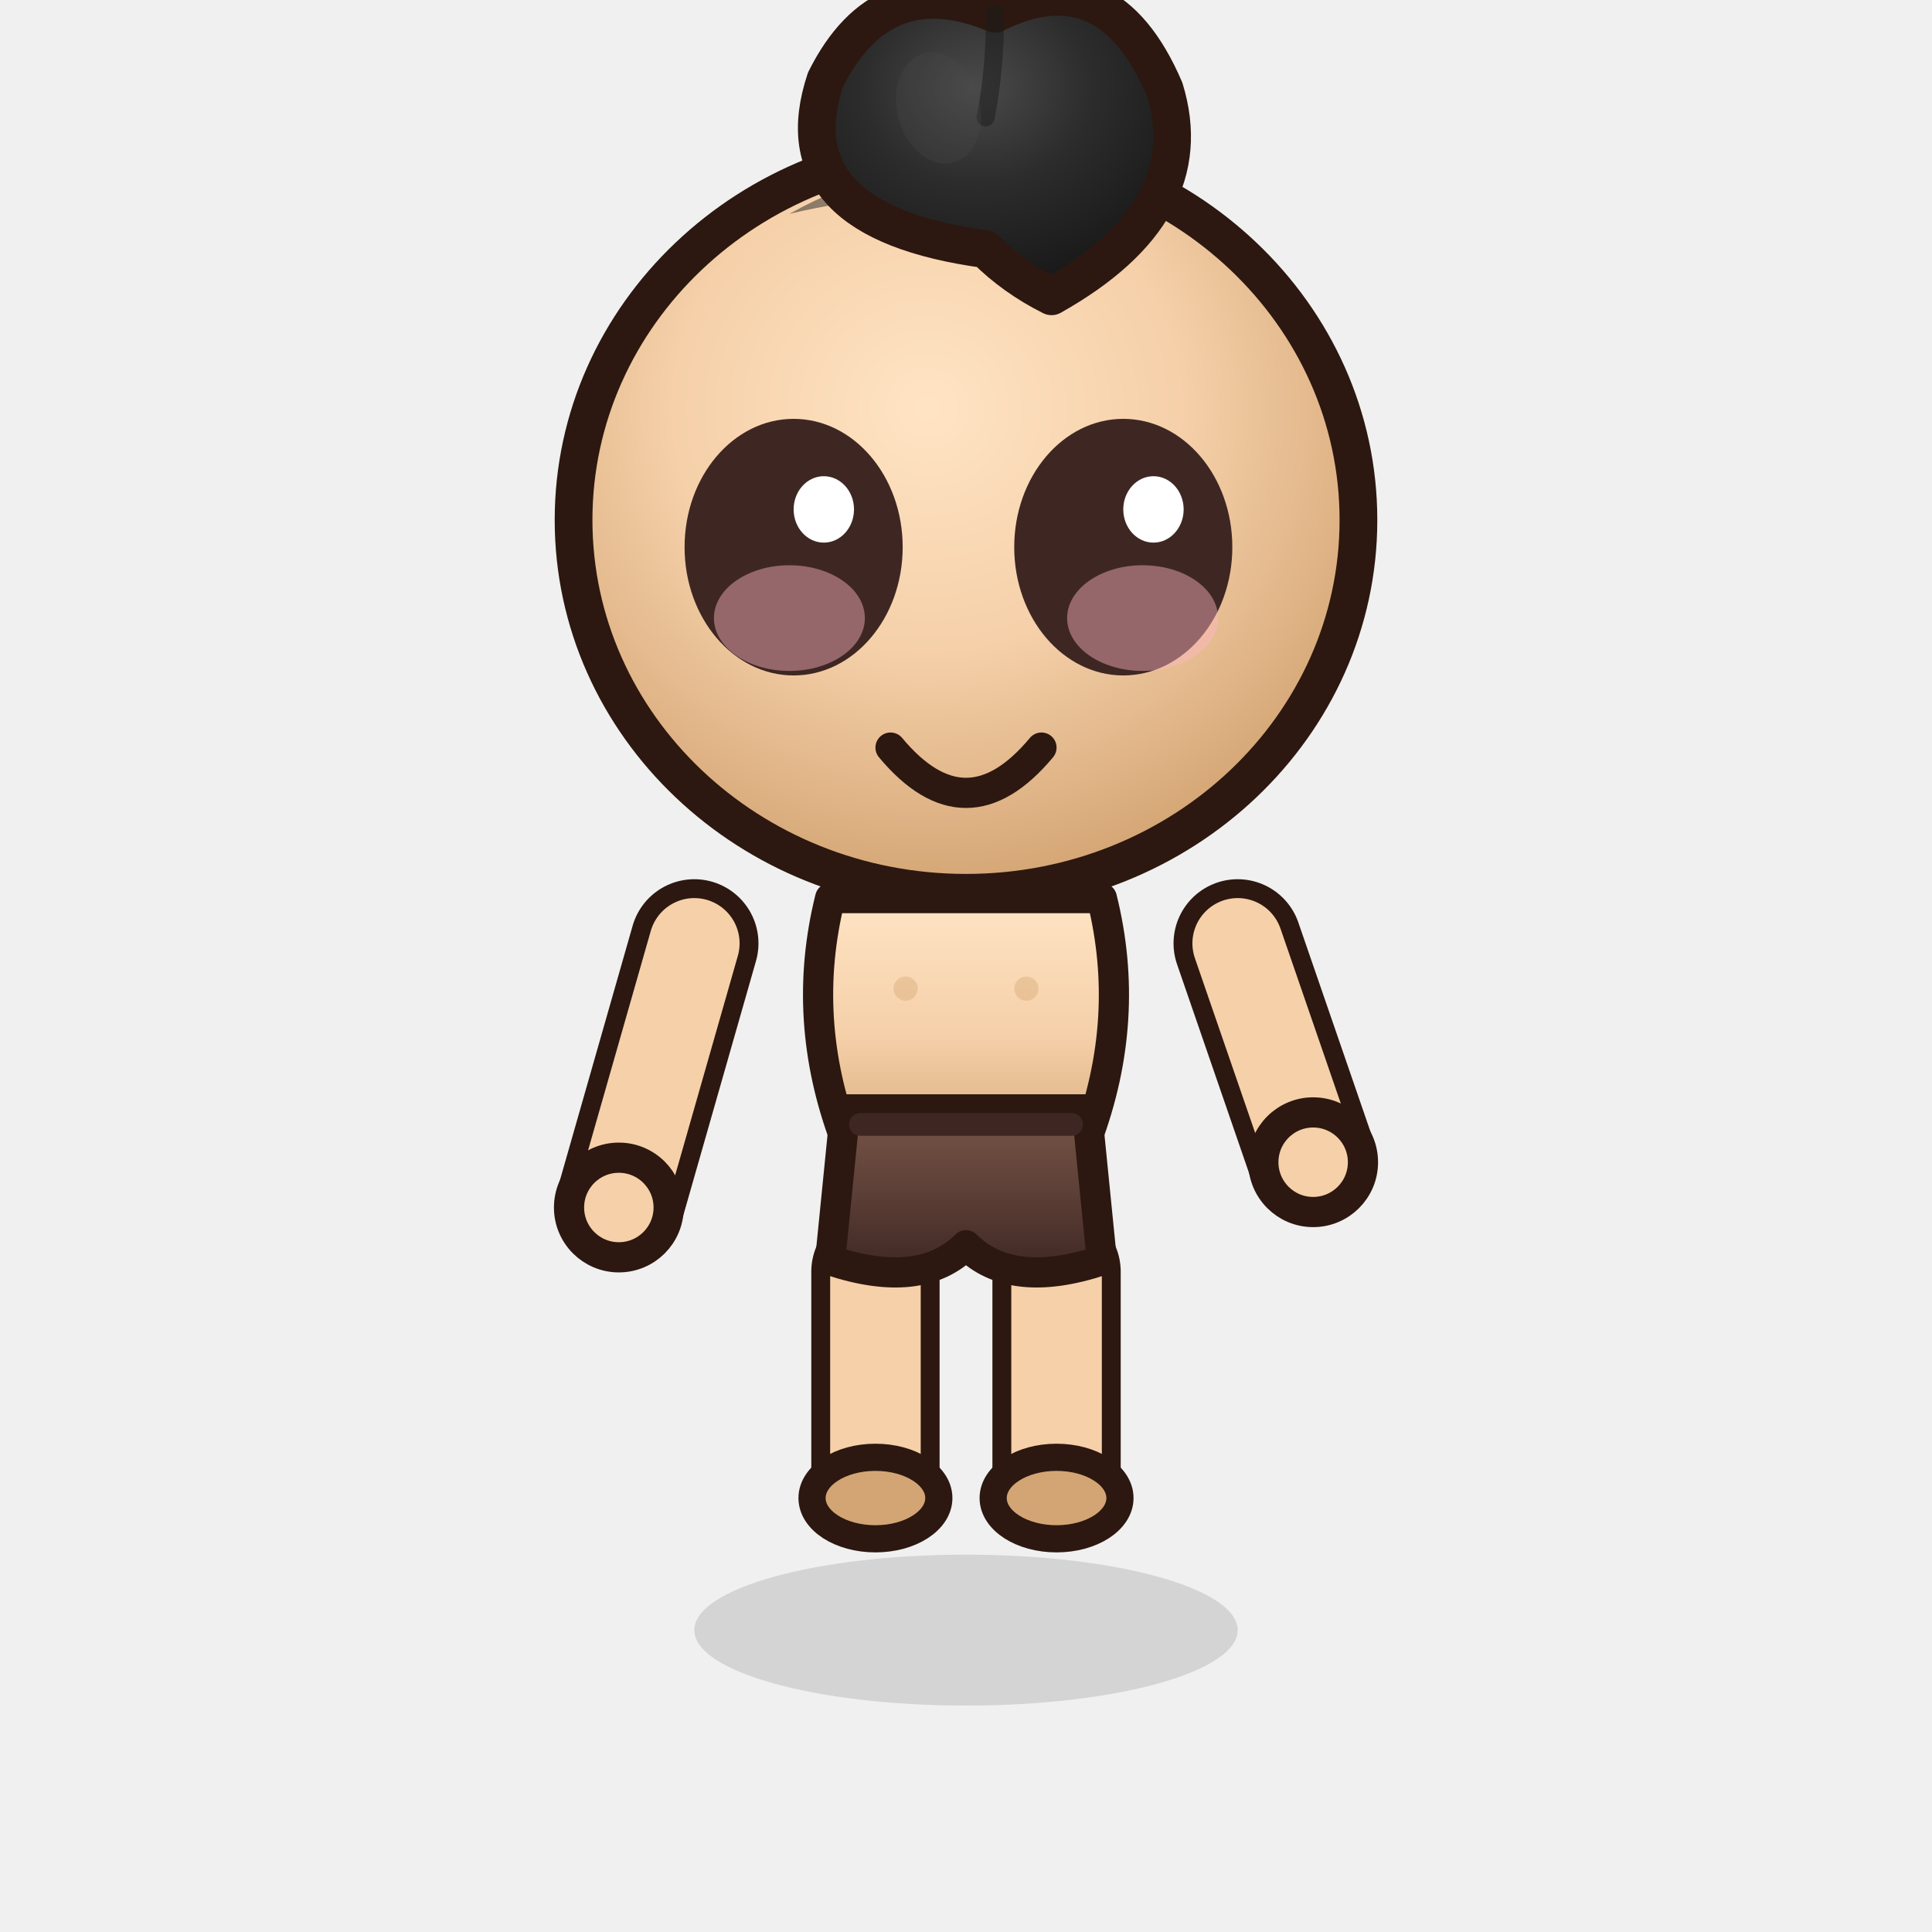
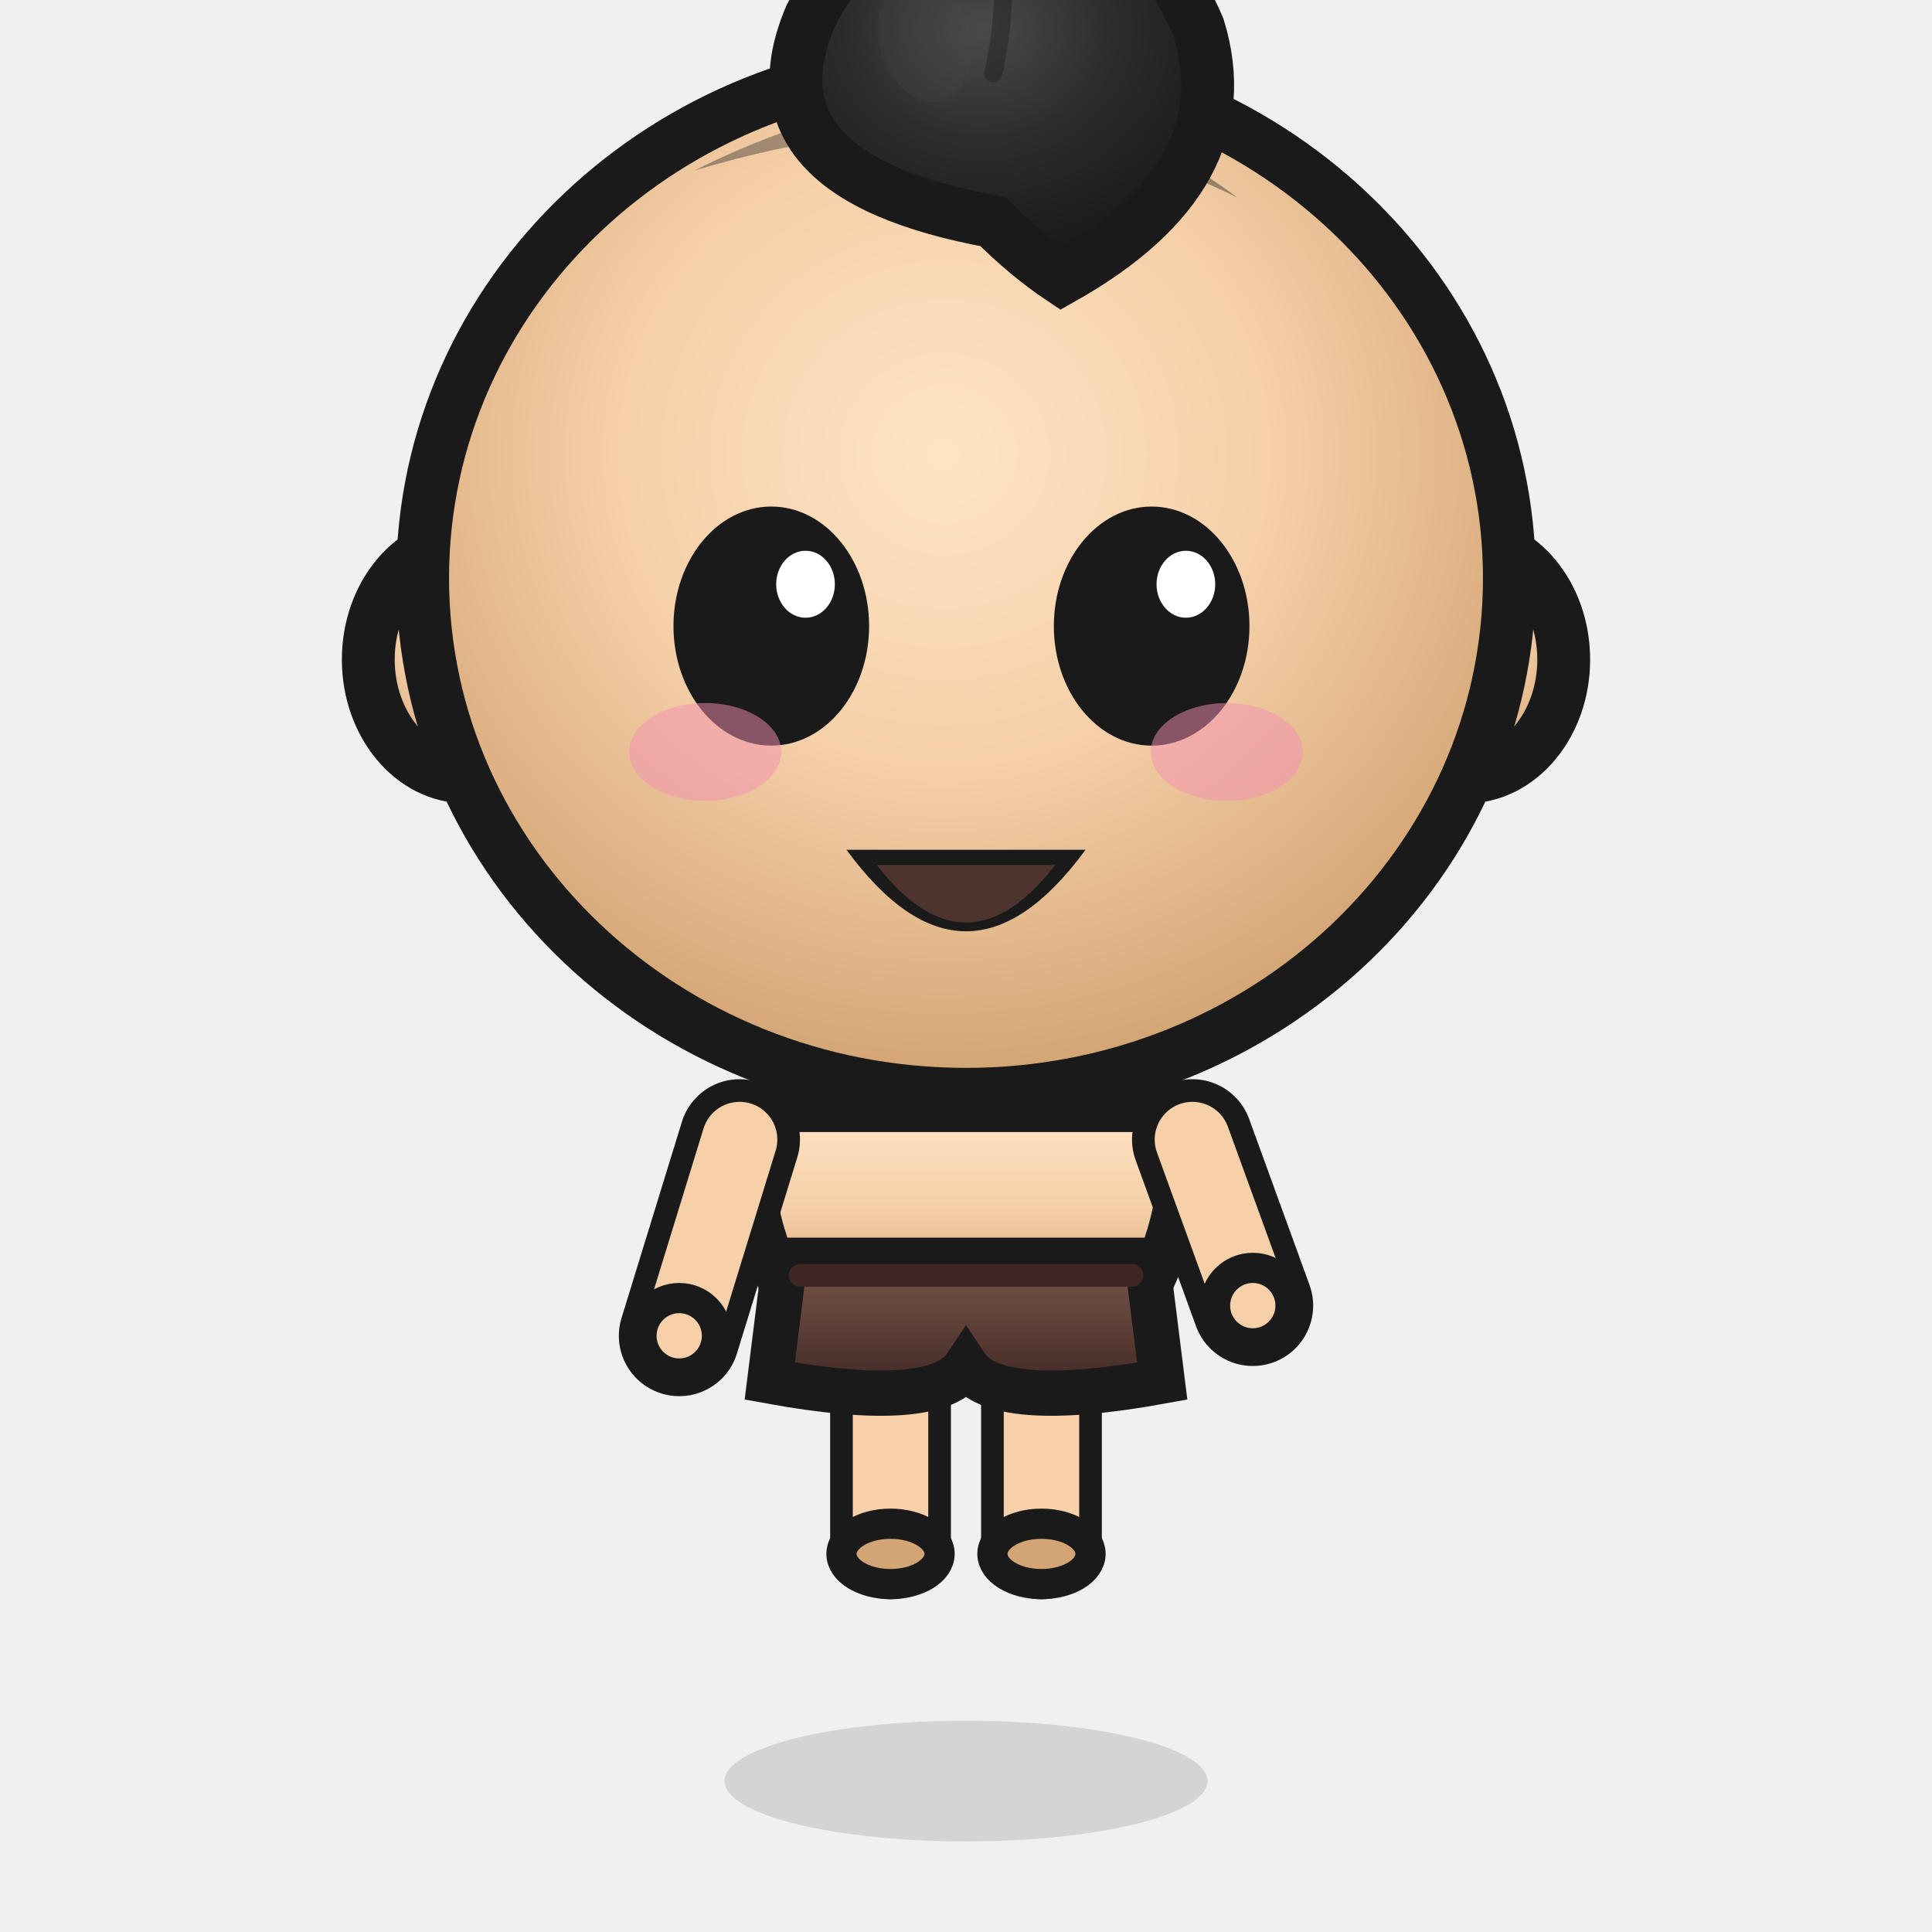
<svg xmlns="http://www.w3.org/2000/svg" viewBox="0 0 128 128" width="128" height="128" id="hero_f1">
  <defs>
    <filter id="blur">
      <feGaussianBlur stdDeviation="4" />
    </filter>
    <linearGradient id="bodyGrad" x1="0%" y1="0%" x2="0%" y2="100%">
      <stop offset="0%" stop-color="#FFE4C4" />
      <stop offset="50%" stop-color="#F5D0A9" />
      <stop offset="100%" stop-color="#D4A574" />
    </linearGradient>
    <linearGradient id="pantsGrad" x1="0%" y1="0%" x2="0%" y2="100%">
      <stop offset="0%" stop-color="#795548" />
      <stop offset="50%" stop-color="#5D4037" />
      <stop offset="100%" stop-color="#3E2723" />
    </linearGradient>
-     <radialGradient id="headGrad" cx="45%" cy="35%" r="65%" fx="45%" fy="35%">
+     <radialGradient id="headGrad" cx="48%" cy="38%" r="60%" fx="48%" fy="38%">
      <stop offset="0%" stop-color="#FFE4C4" />
      <stop offset="50%" stop-color="#F5D0A9" />
      <stop offset="100%" stop-color="#D4A574" />
    </radialGradient>
    <radialGradient id="headGradHair" cx="45%" cy="30%" r="65%" fx="45%" fy="30%">
      <stop offset="0%" stop-color="#4A4A4A" />
      <stop offset="50%" stop-color="#2C2C2C" />
      <stop offset="100%" stop-color="#1A1A1A" />
    </radialGradient>
  </defs>
-   <ellipse cx="64" cy="108" rx="18" ry="5" fill="#000000" opacity="0.12" />
-   <line x1="58" y1="84.25" x2="58" y2="98.25" stroke="#2C1810" stroke-width="8.5" stroke-linecap="round" />
-   <line x1="58" y1="84.25" x2="58" y2="98.25" stroke="#F5D0A9" stroke-width="6" stroke-linecap="round" />
-   <ellipse cx="58" cy="99.25" rx="4.2" ry="2.7" fill="#D4A574" stroke="#2C1810" stroke-width="1.8" />
-   <line x1="70" y1="84.25" x2="70" y2="98.25" stroke="#2C1810" stroke-width="8.5" stroke-linecap="round" />
-   <line x1="70" y1="84.25" x2="70" y2="98.25" stroke="#F5D0A9" stroke-width="6" stroke-linecap="round" />
-   <ellipse cx="70" cy="99.25" rx="4.2" ry="2.7" fill="#D4A574" stroke="#2C1810" stroke-width="1.8" />
-   <path d="M55 59.5       Q 53 67.5, 56 75.5       Q 64 79.5, 72 75.5       Q 75 67.5, 73 59.5 Z" fill="url(#bodyGrad)" stroke="#2C1810" stroke-width="2" stroke-linecap="round" stroke-linejoin="round" />
-   <circle cx="60" cy="65.5" r="0.8" fill="#D4A574" opacity="0.4" />
-   <circle cx="68" cy="65.5" r="0.8" fill="#D4A574" opacity="0.4" />
-   <path d="M56 73.5       L55 83.5       Q 61 85.5, 64 82.5       Q 67 85.5, 73 83.5       L72 73.5 Z" fill="url(#pantsGrad)" stroke="#2C1810" stroke-width="2" stroke-linecap="round" stroke-linejoin="round" />
-   <line x1="57" y1="74.5" x2="71" y2="74.5" stroke="#3E2723" stroke-width="1.5" stroke-linecap="round" />
-   <line x1="46" y1="62.5" x2="41" y2="80" stroke="#2C1810" stroke-width="8.5" stroke-linecap="round" />
-   <line x1="46" y1="62.5" x2="41" y2="80" stroke="#F5D0A9" stroke-width="6" stroke-linecap="round" />
-   <circle cx="41" cy="80" r="3.3" fill="#F5D0A9" stroke="#2C1810" stroke-width="2" />
-   <line x1="82" y1="62.5" x2="87" y2="77" stroke="#2C1810" stroke-width="8.5" stroke-linecap="round" />
-   <line x1="82" y1="62.5" x2="87" y2="77" stroke="#F5D0A9" stroke-width="6" stroke-linecap="round" />
-   <circle cx="87" cy="77" r="3.3" fill="#F5D0A9" stroke="#2C1810" stroke-width="2" />
-   <ellipse cx="64" cy="34.45" rx="26" ry="24.7" fill="url(#headGrad)" stroke="#2C1810" stroke-width="2.5" stroke-linecap="round" stroke-linejoin="round" />
-   <path d="M52.3 14.17       Q 58.8 10.53, 65.3 11.05       Q 71.8 11.57, 75.7 15.73       Q 71.8 13.13, 65.3 13.13       Q 58.8 12.61, 52.3 14.17 Z" fill="url(#headGradHair)" opacity="0.5" />
-   <path d="       M65.3 16.51       Q 51.572 14.638,         54.692 5.278       Q 58.436 -2.21,         65.924 0.91       Q 73.412 -2.834,         77.156 5.902       Q 79.652 14.014,         69.668 19.63       Q 67.172 18.382,         65.3 16.51 Z" fill="url(#headGradHair)" stroke="#2C1810" stroke-width="2.5" stroke-linecap="round" stroke-linejoin="round" />
-   <path d="M65.924 0.91       Q 65.924 4.654,         65.3 7.774" fill="none" stroke="#1A1A1A" stroke-width="1.2" stroke-linecap="round" opacity="0.5" />
-   <ellipse cx="62.18" cy="7.15" rx="2.746" ry="3.744" fill="#4A4A4A" opacity="0.25" transform="rotate(-15 62.18 7.15)" />
-   <ellipse cx="52.58" cy="36.25" rx="7.225" ry="8.5" fill="#3E2723" />
-   <ellipse cx="54.58" cy="33.75" rx="2" ry="2.2" fill="#FFFFFF" />
-   <ellipse cx="74.42" cy="36.25" rx="7.225" ry="8.5" fill="#3E2723" />
-   <ellipse cx="76.42" cy="33.75" rx="2" ry="2.2" fill="#FFFFFF" />
-   <path d="M59 49.53 Q 64 55.53, 69 49.53" fill="none" stroke="#2C1810" stroke-width="2" stroke-linecap="round" />
-   <ellipse cx="52.3" cy="40.95" rx="5" ry="3.5" fill="#FFB6C1" opacity="0.45" />
-   <ellipse cx="75.7" cy="40.95" rx="5" ry="3.5" fill="#FFB6C1" opacity="0.45" />
+   <ellipse cx="64" cy="118" rx="16" ry="4" fill="#000000" opacity="0.12" />
+   <line x1="59" y1="91.95" x2="59" y2="101.95" stroke="#1A1A1A" stroke-width="8" stroke-linecap="round" />
+   <line x1="59" y1="91.95" x2="59" y2="101.95" stroke="#F5D0A9" stroke-width="5" stroke-linecap="round" />
+   <ellipse cx="59" cy="102.95" rx="3.25" ry="2" fill="#D4A574" stroke="#1A1A1A" stroke-width="2" />
+   <line x1="69" y1="91.95" x2="69" y2="101.95" stroke="#1A1A1A" stroke-width="8" stroke-linecap="round" />
+   <line x1="69" y1="91.95" x2="69" y2="101.95" stroke="#F5D0A9" stroke-width="5" stroke-linecap="round" />
+   <ellipse cx="69" cy="102.95" rx="3.25" ry="2" fill="#D4A574" stroke="#1A1A1A" stroke-width="2" />
+   <path d="M50 73.5       Q 49 79.5, 52 85.5       Q 64 87.5, 76 85.5       Q 79 79.5, 78 73.5 Z" fill="url(#bodyGrad)" stroke="#1A1A1A" stroke-width="3" />
+   <path d="M52 83.5       L51 91.5       Q 62 93.5, 64 90.5       Q 66 93.5, 77 91.5       L76 83.5 Z" fill="url(#pantsGrad)" stroke="#1A1A1A" stroke-width="3" />
+   <line x1="53" y1="84.5" x2="75" y2="84.5" stroke="#3E2723" stroke-width="1.5" stroke-linecap="round" />
+   <line x1="49" y1="75.5" x2="45" y2="88.5" stroke="#1A1A1A" stroke-width="8" stroke-linecap="round" />
+   <line x1="49" y1="75.5" x2="45" y2="88.5" stroke="#F5D0A9" stroke-width="5" stroke-linecap="round" />
+   <circle cx="45" cy="88.5" r="2.5" fill="#F5D0A9" stroke="#1A1A1A" stroke-width="2" />
+   <line x1="79" y1="75.5" x2="83" y2="86.5" stroke="#1A1A1A" stroke-width="8" stroke-linecap="round" />
+   <line x1="79" y1="75.5" x2="83" y2="86.5" stroke="#F5D0A9" stroke-width="5" stroke-linecap="round" />
+   <circle cx="83" cy="86.5" r="2.5" fill="#F5D0A9" stroke="#1A1A1A" stroke-width="2" />
+   <ellipse cx="30.88" cy="43.7" rx="6.48" ry="7.776" fill="url(#headGrad)" stroke="#1A1A1A" stroke-width="3.5" />
+   <ellipse cx="30.88" cy="43.7" rx="3.24" ry="4.536" fill="#D4A574" opacity="0.3" />
+   <ellipse cx="97.12" cy="43.7" rx="6.48" ry="7.776" fill="url(#headGrad)" stroke="#1A1A1A" stroke-width="3.5" />
+   <ellipse cx="97.12" cy="43.7" rx="3.24" ry="4.536" fill="#D4A574" opacity="0.3" />
+   <ellipse cx="64" cy="38.3" rx="36" ry="34.2" fill="url(#headGrad)" stroke="#1A1A1A" stroke-width="3.5" />
+   <path d="M46 11.3       Q 56.8 5.9, 65.8 6.62       Q 74.8 7.7, 82 13.1       Q 74.8 9.5, 65.8 8.78       Q 56.8 8.06, 46 11.3 Z" fill="url(#headGradHair)" opacity="0.4" />
+   <path d="       M65.8 14.684       Q 49.168 11.66,         53.704 1.076       Q 58.24 -7.996,         66.556 -3.46       Q 74.872 -8.752,         79.408 1.832       Q 82.432 11.66,         70.336 18.464       Q 68.068 16.952,         65.8 14.684 Z" fill="url(#headGradHair)" stroke="#1A1A1A" stroke-width="3.5" />
+   <path d="M66.556 -3.46       Q 66.556 1.832,         65.8 4.856" fill="none" stroke="#1A1A1A" stroke-width="1.2" stroke-linecap="round" opacity="0.4" />
+   <ellipse cx="61.264" cy="2.588" rx="3.024" ry="4.234" fill="#4A4A4A" opacity="0.2" transform="rotate(-15 61.264 2.588)" />
+   <ellipse cx="51.1" cy="41.48" rx="6.48" ry="7.92" fill="#1A1A1A" />
+   <ellipse cx="53.368" cy="38.708" rx="1.944" ry="2.218" fill="#FFFFFF" />
+   <ellipse cx="76.3" cy="41.48" rx="6.48" ry="7.92" fill="#1A1A1A" />
+   <ellipse cx="78.568" cy="38.708" rx="1.944" ry="2.218" fill="#FFFFFF" />
+   <ellipse cx="46.72" cy="49.82" rx="5.04" ry="3.24" fill="#F48FB1" opacity="0.5" />
+   <ellipse cx="81.28" cy="49.82" rx="5.04" ry="3.24" fill="#F48FB1" opacity="0.5" />
+   <path d="M56.08 56.3 Q 64 67.1, 71.92 56.3" fill="#1A1A1A" />
+   <path d="M58.08 57.3 Q 64 64.94, 69.92 57.3" fill="#4E342E" />
</svg>
